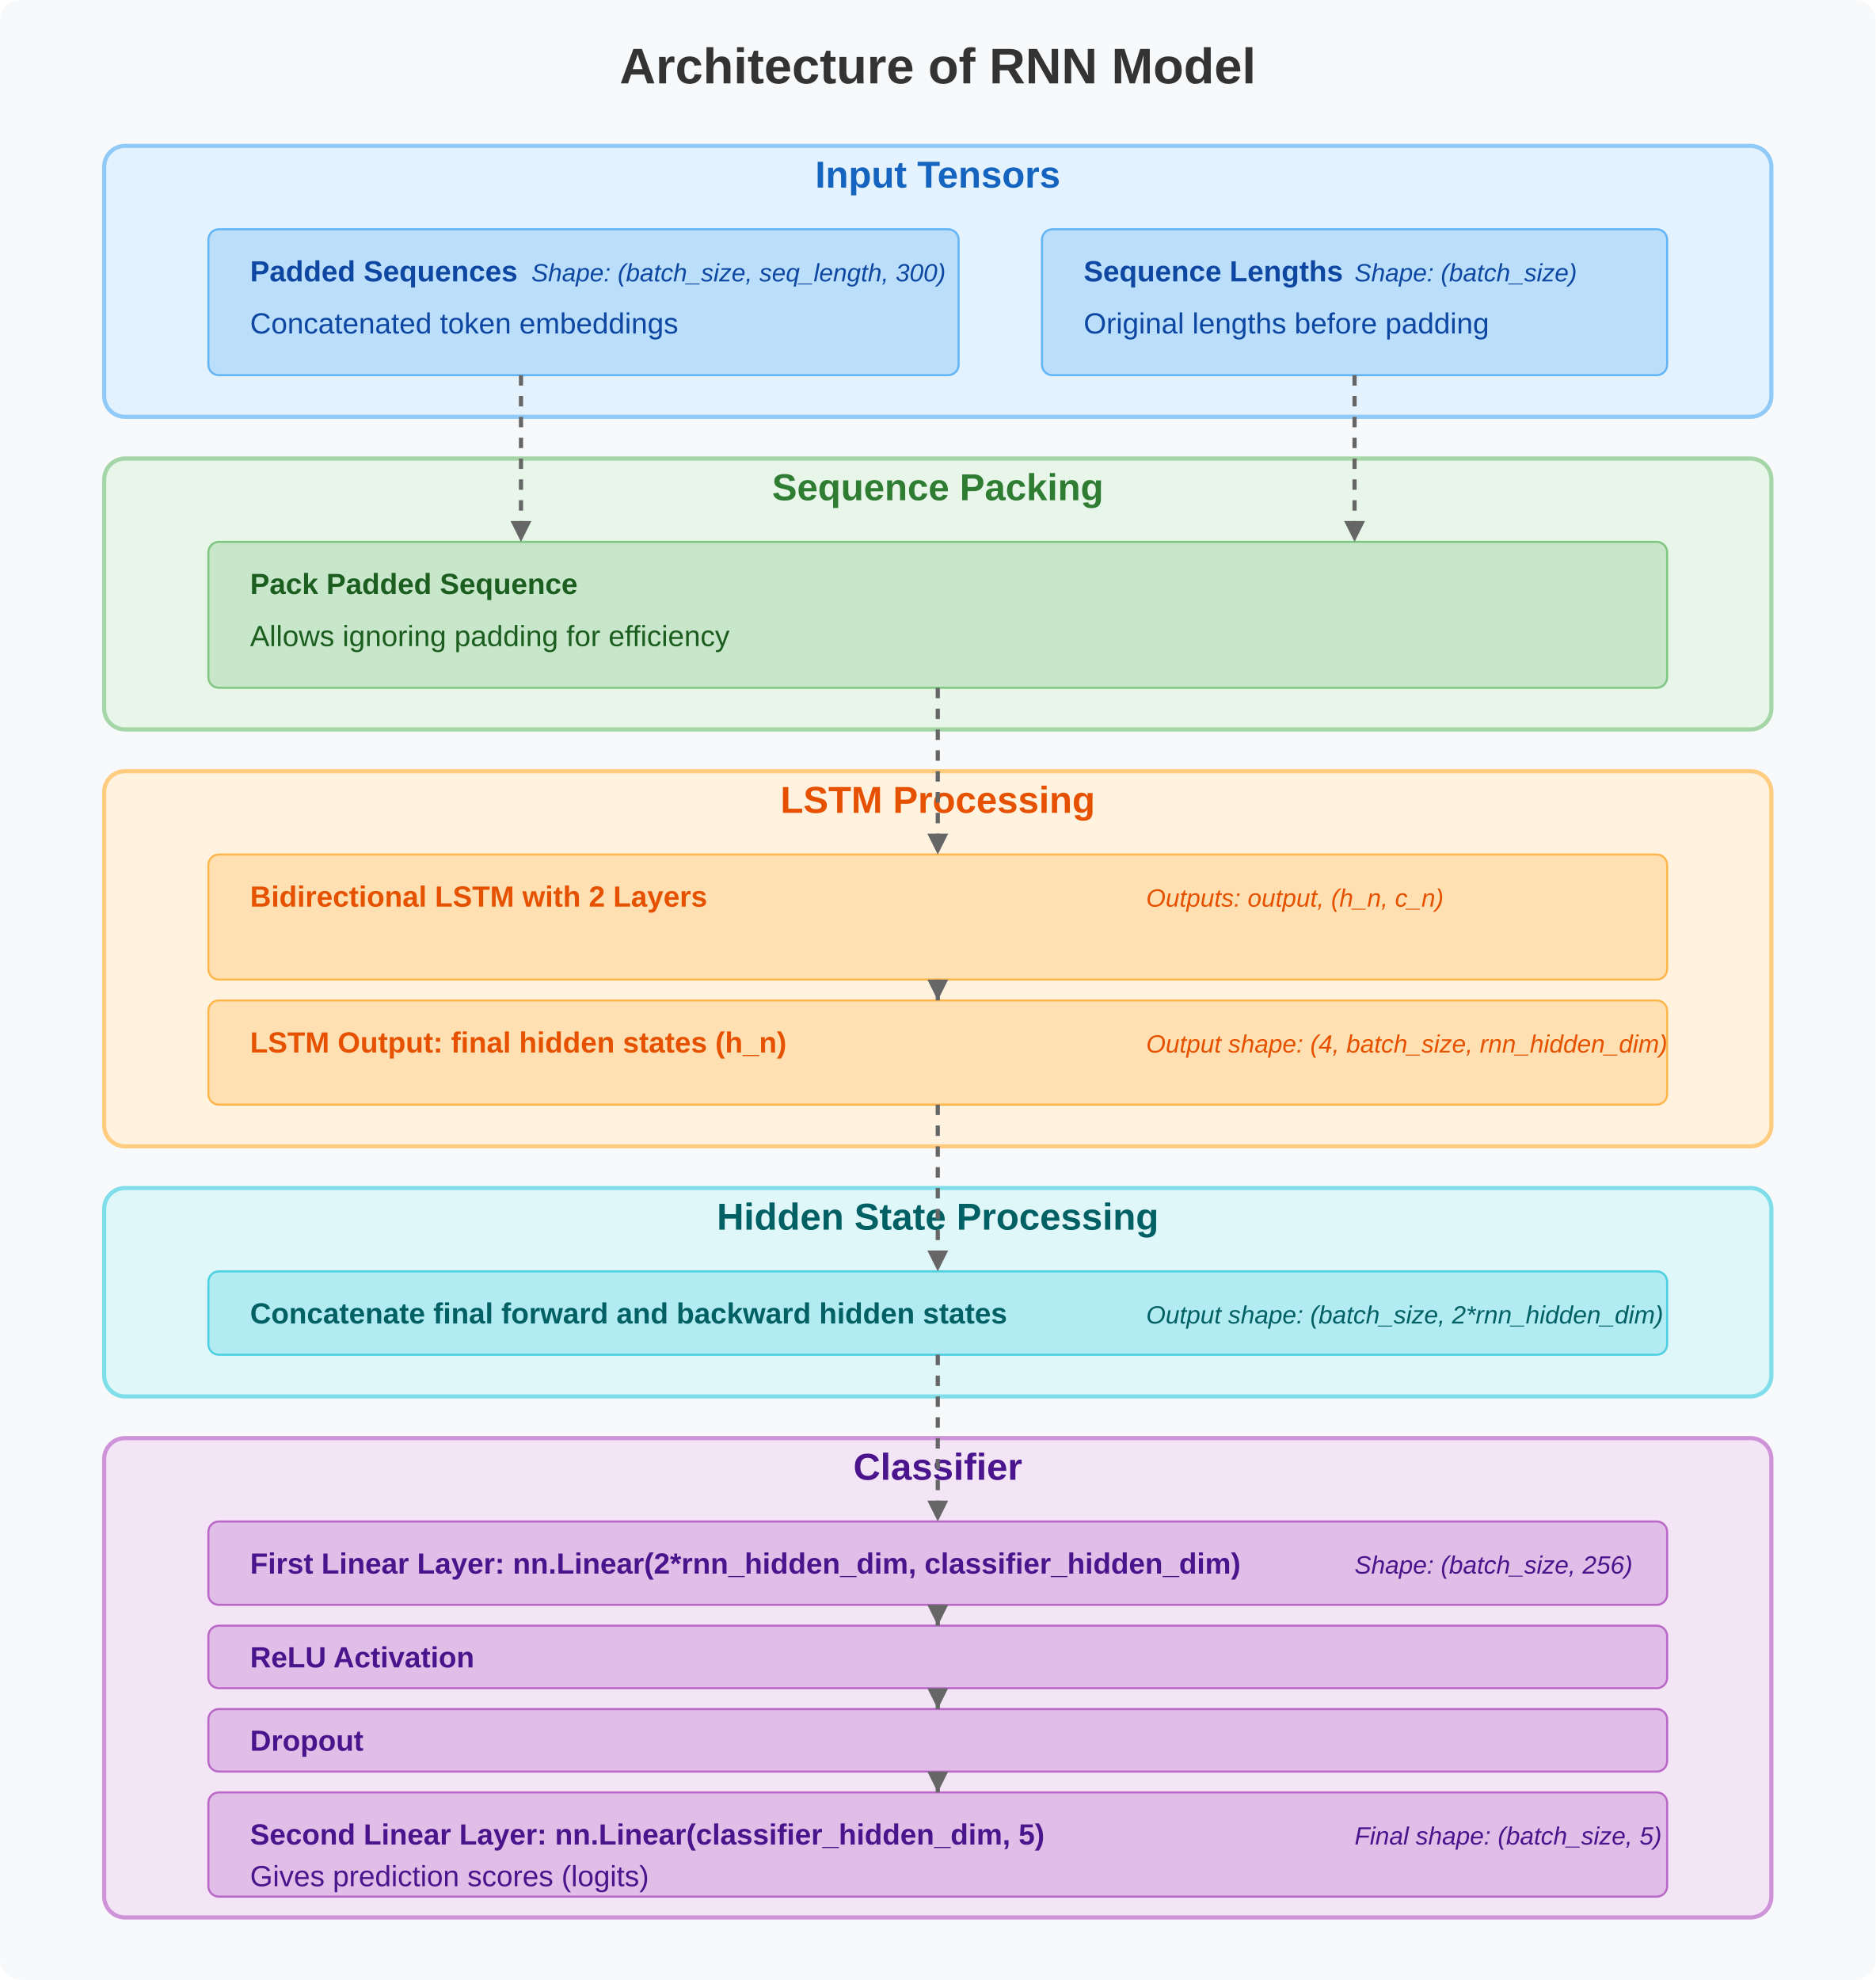
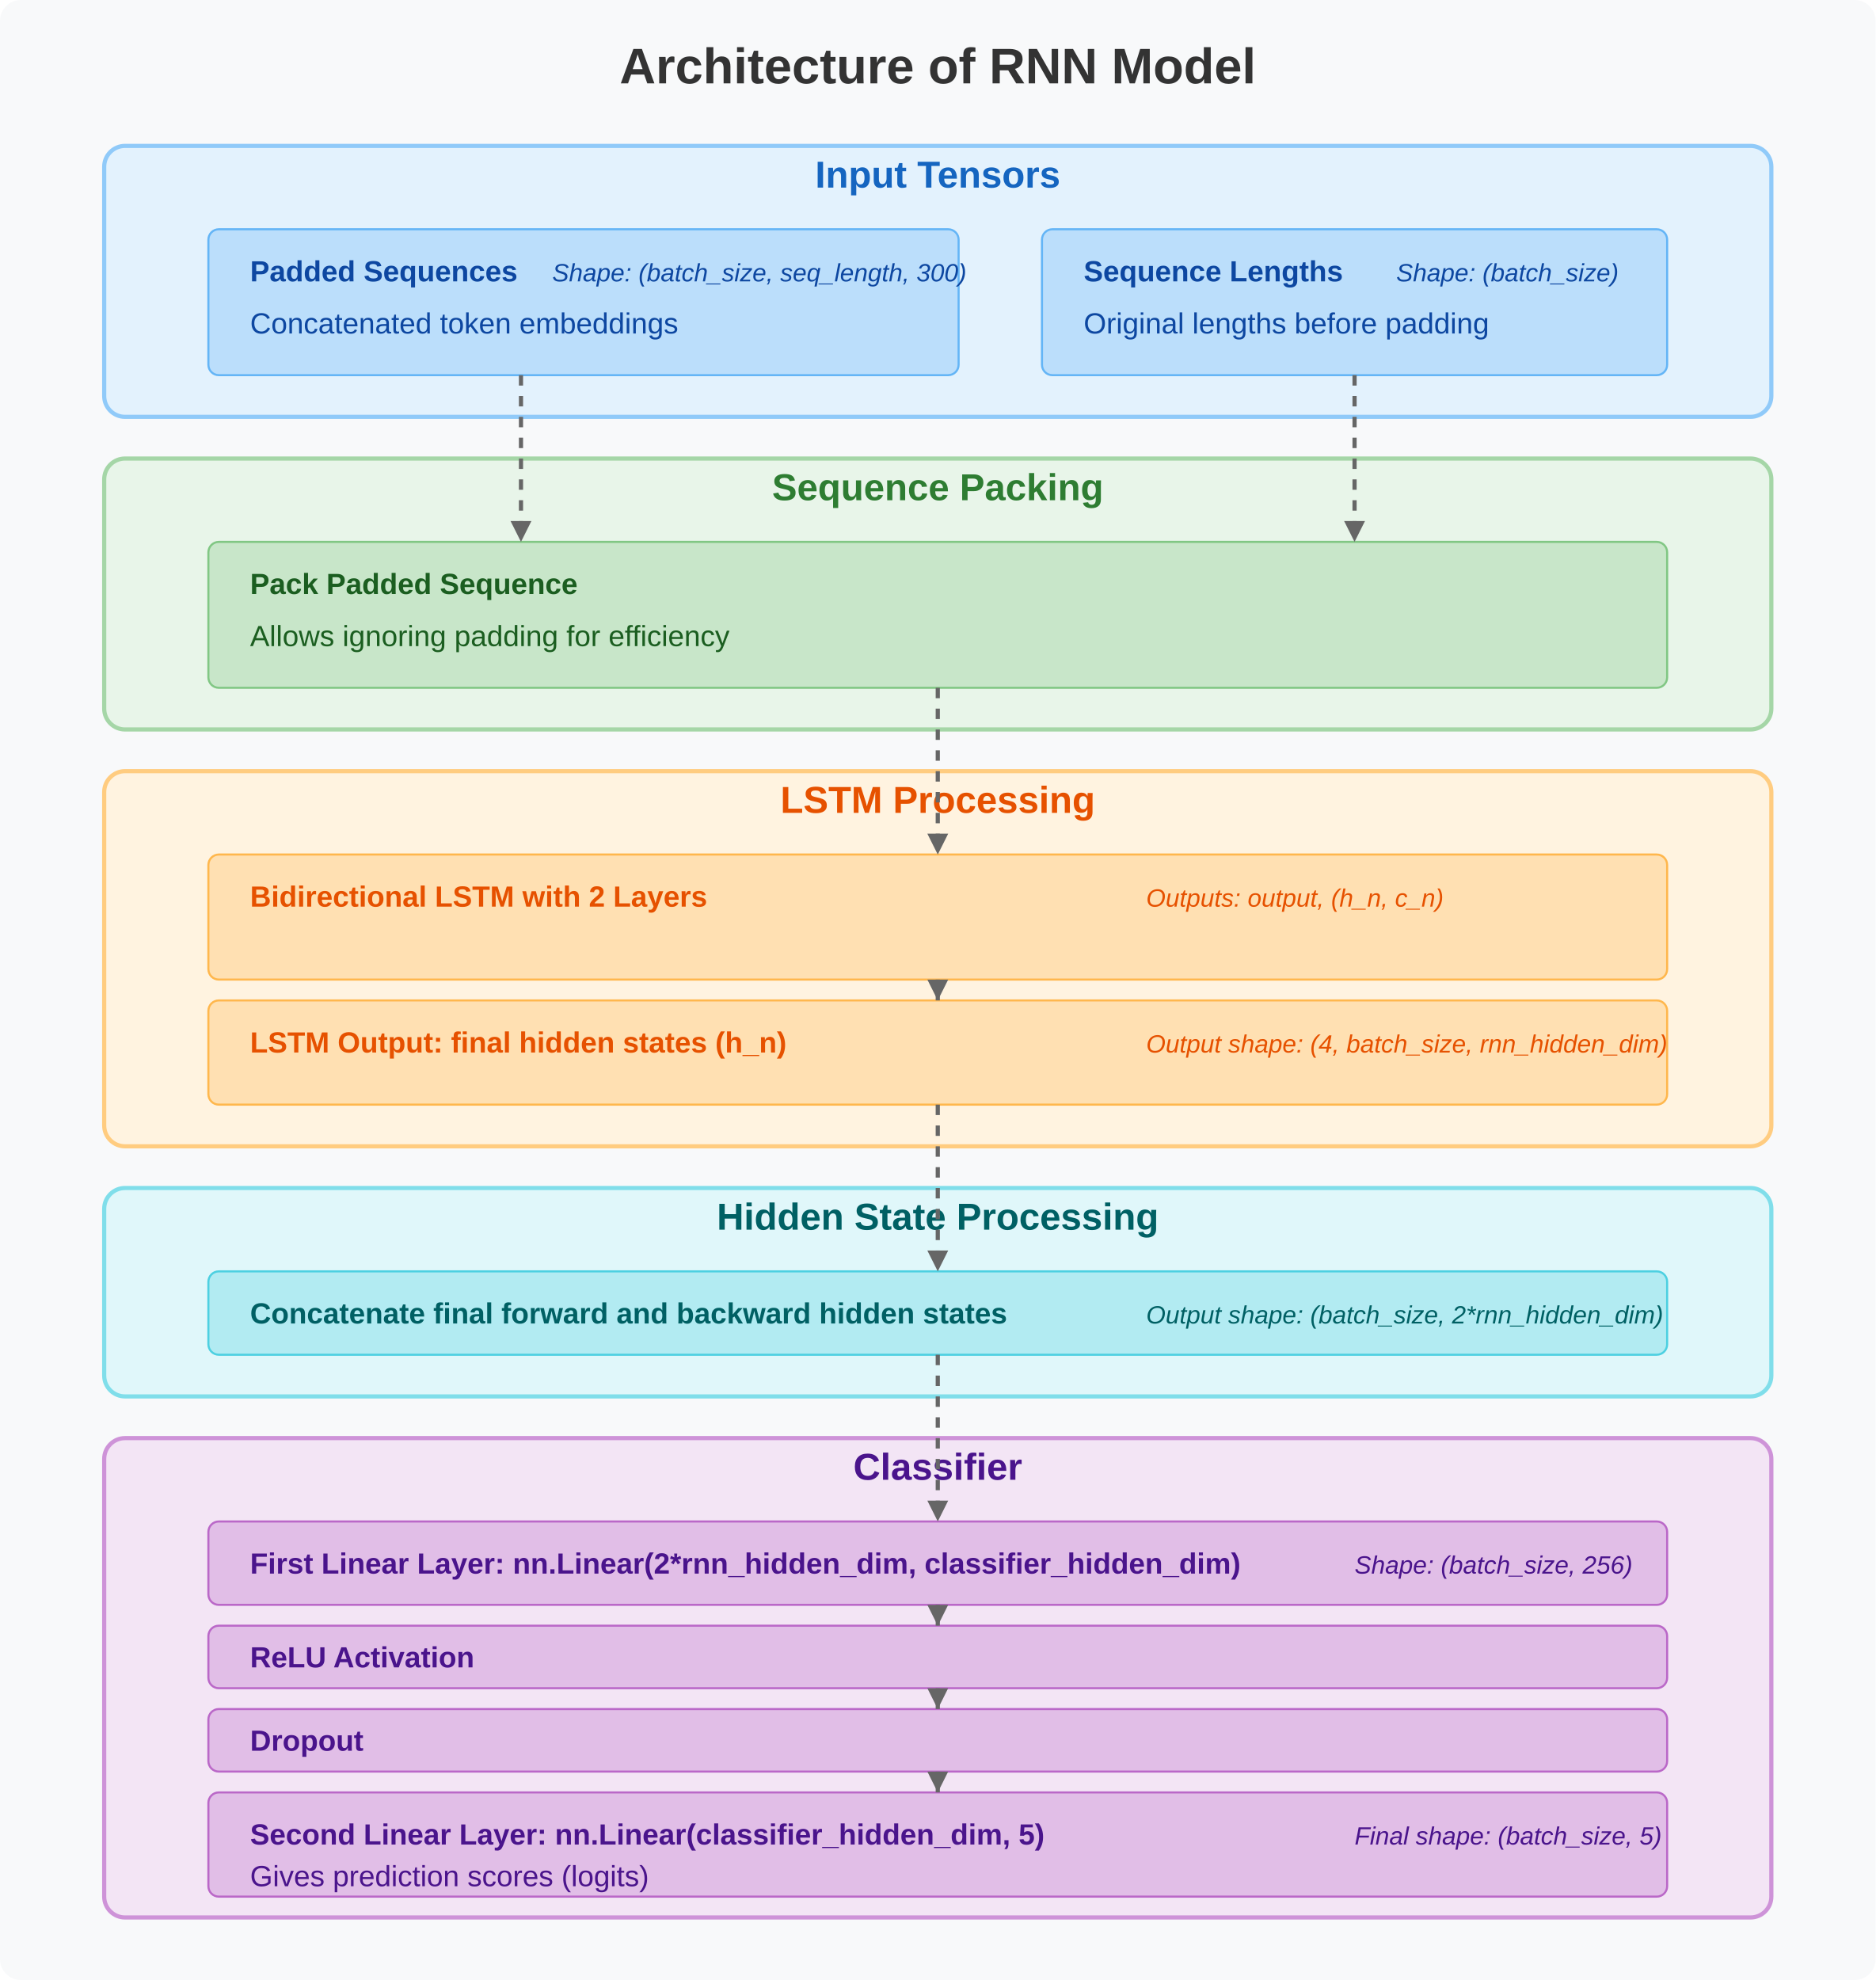
<svg xmlns="http://www.w3.org/2000/svg" viewBox="0 0 900 950">
  <rect width="900" height="950" fill="#f8f9fa" rx="10" ry="10" />
  <text x="450" y="40" font-family="Arial" font-size="24" text-anchor="middle" font-weight="bold" fill="#333">Architecture of RNN Model</text>
  <rect x="50" y="70" width="800" height="130" rx="10" ry="10" fill="#e3f2fd" stroke="#90caf9" stroke-width="2" />
  <text x="450" y="90" font-family="Arial" font-size="18" text-anchor="middle" font-weight="bold" fill="#1565c0">Input Tensors</text>
  <rect x="100" y="110" width="360" height="70" rx="5" ry="5" fill="#bbdefb" stroke="#64b5f6" stroke-width="1" />
  <text x="120" y="135" font-family="Arial" font-size="14" fill="#0d47a1" font-weight="bold">Padded Sequences</text>
  <text x="120" y="160" font-family="Arial" font-size="14" fill="#0d47a1">Concatenated token embeddings</text>
-   <text x="255" y="135" font-family="Arial" font-size="12" fill="#0d47a1" font-style="italic">Shape: (batch_size, seq_length, 300)</text>
+   <text x="265" y="135" font-family="Arial" font-size="12" fill="#0d47a1" font-style="italic">Shape: (batch_size, seq_length, 300)</text>
  <rect x="500" y="110" width="300" height="70" rx="5" ry="5" fill="#bbdefb" stroke="#64b5f6" stroke-width="1" />
  <text x="520" y="135" font-family="Arial" font-size="14" fill="#0d47a1" font-weight="bold">Sequence Lengths</text>
  <text x="520" y="160" font-family="Arial" font-size="14" fill="#0d47a1">Original lengths before padding</text>
-   <text x="650" y="135" font-family="Arial" font-size="12" fill="#0d47a1" font-style="italic">Shape: (batch_size)</text>
+   <text x="670" y="135" font-family="Arial" font-size="12" fill="#0d47a1" font-style="italic">Shape: (batch_size)</text>
  <rect x="50" y="220" width="800" height="130" rx="10" ry="10" fill="#e8f5e9" stroke="#a5d6a7" stroke-width="2" />
  <text x="450" y="240" font-family="Arial" font-size="18" text-anchor="middle" font-weight="bold" fill="#2e7d32">Sequence Packing</text>
  <rect x="100" y="260" width="700" height="70" rx="5" ry="5" fill="#c8e6c9" stroke="#81c784" stroke-width="1" />
  <text x="120" y="285" font-family="Arial" font-size="14" fill="#1b5e20" font-weight="bold">Pack Padded Sequence</text>
  <text x="120" y="310" font-family="Arial" font-size="14" fill="#1b5e20">Allows ignoring padding for efficiency</text>
  <rect x="50" y="370" width="800" height="180" rx="10" ry="10" fill="#fff3e0" stroke="#ffcc80" stroke-width="2" />
  <text x="450" y="390" font-family="Arial" font-size="18" text-anchor="middle" font-weight="bold" fill="#e65100">LSTM Processing</text>
  <rect x="100" y="410" width="700" height="60" rx="5" ry="5" fill="#ffe0b2" stroke="#ffb74d" stroke-width="1" />
  <text x="120" y="435" font-family="Arial" font-size="14" fill="#e65100" font-weight="bold">Bidirectional LSTM with 2 Layers</text>
  <text x="550" y="435" font-family="Arial" font-size="12" fill="#e65100" font-style="italic">Outputs: output, (h_n, c_n)</text>
  <rect x="100" y="480" width="700" height="50" rx="5" ry="5" fill="#ffe0b2" stroke="#ffb74d" stroke-width="1" />
  <text x="120" y="505" font-family="Arial" font-size="14" fill="#e65100" font-weight="bold">LSTM Output: final hidden states (h_n)</text>
  <text x="550" y="505" font-family="Arial" font-size="12" fill="#e65100" font-style="italic">Output shape: (4, batch_size, rnn_hidden_dim)</text>
  <rect x="50" y="570" width="800" height="100" rx="10" ry="10" fill="#e0f7fa" stroke="#80deea" stroke-width="2" />
  <text x="450" y="590" font-family="Arial" font-size="18" text-anchor="middle" font-weight="bold" fill="#006064">Hidden State Processing</text>
  <rect x="100" y="610" width="700" height="40" rx="5" ry="5" fill="#b2ebf2" stroke="#4dd0e1" stroke-width="1" />
  <text x="120" y="635" font-family="Arial" font-size="14" fill="#006064" font-weight="bold">Concatenate final forward and backward hidden states</text>
  <text x="550" y="635" font-family="Arial" font-size="12" fill="#006064" font-style="italic">Output shape: (batch_size, 2*rnn_hidden_dim)</text>
  <rect x="50" y="690" width="800" height="230" rx="10" ry="10" fill="#f3e5f5" stroke="#ce93d8" stroke-width="2" />
  <text x="450" y="710" font-family="Arial" font-size="18" text-anchor="middle" font-weight="bold" fill="#4a148c">Classifier</text>
  <rect x="100" y="730" width="700" height="40" rx="5" ry="5" fill="#e1bee7" stroke="#ba68c8" stroke-width="1" />
  <text x="120" y="755" font-family="Arial" font-size="14" fill="#4a148c" font-weight="bold">First Linear Layer: nn.Linear(2*rnn_hidden_dim, classifier_hidden_dim)</text>
  <text x="650" y="755" font-family="Arial" font-size="12" fill="#4a148c" font-style="italic">Shape: (batch_size, 256)</text>
  <rect x="100" y="780" width="700" height="30" rx="5" ry="5" fill="#e1bee7" stroke="#ba68c8" stroke-width="1" />
  <text x="120" y="800" font-family="Arial" font-size="14" fill="#4a148c" font-weight="bold">ReLU Activation</text>
  <rect x="100" y="820" width="700" height="30" rx="5" ry="5" fill="#e1bee7" stroke="#ba68c8" stroke-width="1" />
  <text x="120" y="840" font-family="Arial" font-size="14" fill="#4a148c" font-weight="bold">Dropout</text>
  <rect x="100" y="860" width="700" height="50" rx="5" ry="5" fill="#e1bee7" stroke="#ba68c8" stroke-width="1" />
  <text x="120" y="885" font-family="Arial" font-size="14" fill="#4a148c" font-weight="bold">Second Linear Layer: nn.Linear(classifier_hidden_dim, 5)</text>
  <text x="650" y="885" font-family="Arial" font-size="12" fill="#4a148c" font-style="italic">Final shape: (batch_size, 5)</text>
  <text x="120" y="905" font-family="Arial" font-size="14" fill="#4a148c">Gives prediction scores (logits)</text>
  <path d="M250,180 L250,260" fill="none" stroke="#666" stroke-width="2" stroke-dasharray="5,5" />
  <polygon points="250,260 245,250 255,250" fill="#666" />
  <path d="M650,180 L650,260" fill="none" stroke="#666" stroke-width="2" stroke-dasharray="5,5" />
  <polygon points="650,260 645,250 655,250" fill="#666" />
  <path d="M450,330 L450,410" fill="none" stroke="#666" stroke-width="2" stroke-dasharray="5,5" />
  <polygon points="450,410 445,400 455,400" fill="#666" />
  <path d="M450,470 L450,480" fill="none" stroke="#666" stroke-width="2" />
  <polygon points="450,480 445,470 455,470" fill="#666" />
  <path d="M450,530 L450,610" fill="none" stroke="#666" stroke-width="2" stroke-dasharray="5,5" />
  <polygon points="450,610 445,600 455,600" fill="#666" />
  <path d="M450,650 L450,730" fill="none" stroke="#666" stroke-width="2" stroke-dasharray="5,5" />
  <polygon points="450,730 445,720 455,720" fill="#666" />
  <path d="M450,770 L450,780" fill="none" stroke="#666" stroke-width="2" />
  <polygon points="450,780 445,770 455,770" fill="#666" />
  <path d="M450,810 L450,820" fill="none" stroke="#666" stroke-width="2" />
  <polygon points="450,820 445,810 455,810" fill="#666" />
  <path d="M450,850 L450,860" fill="none" stroke="#666" stroke-width="2" />
  <polygon points="450,860 445,850 455,850" fill="#666" />
</svg>
